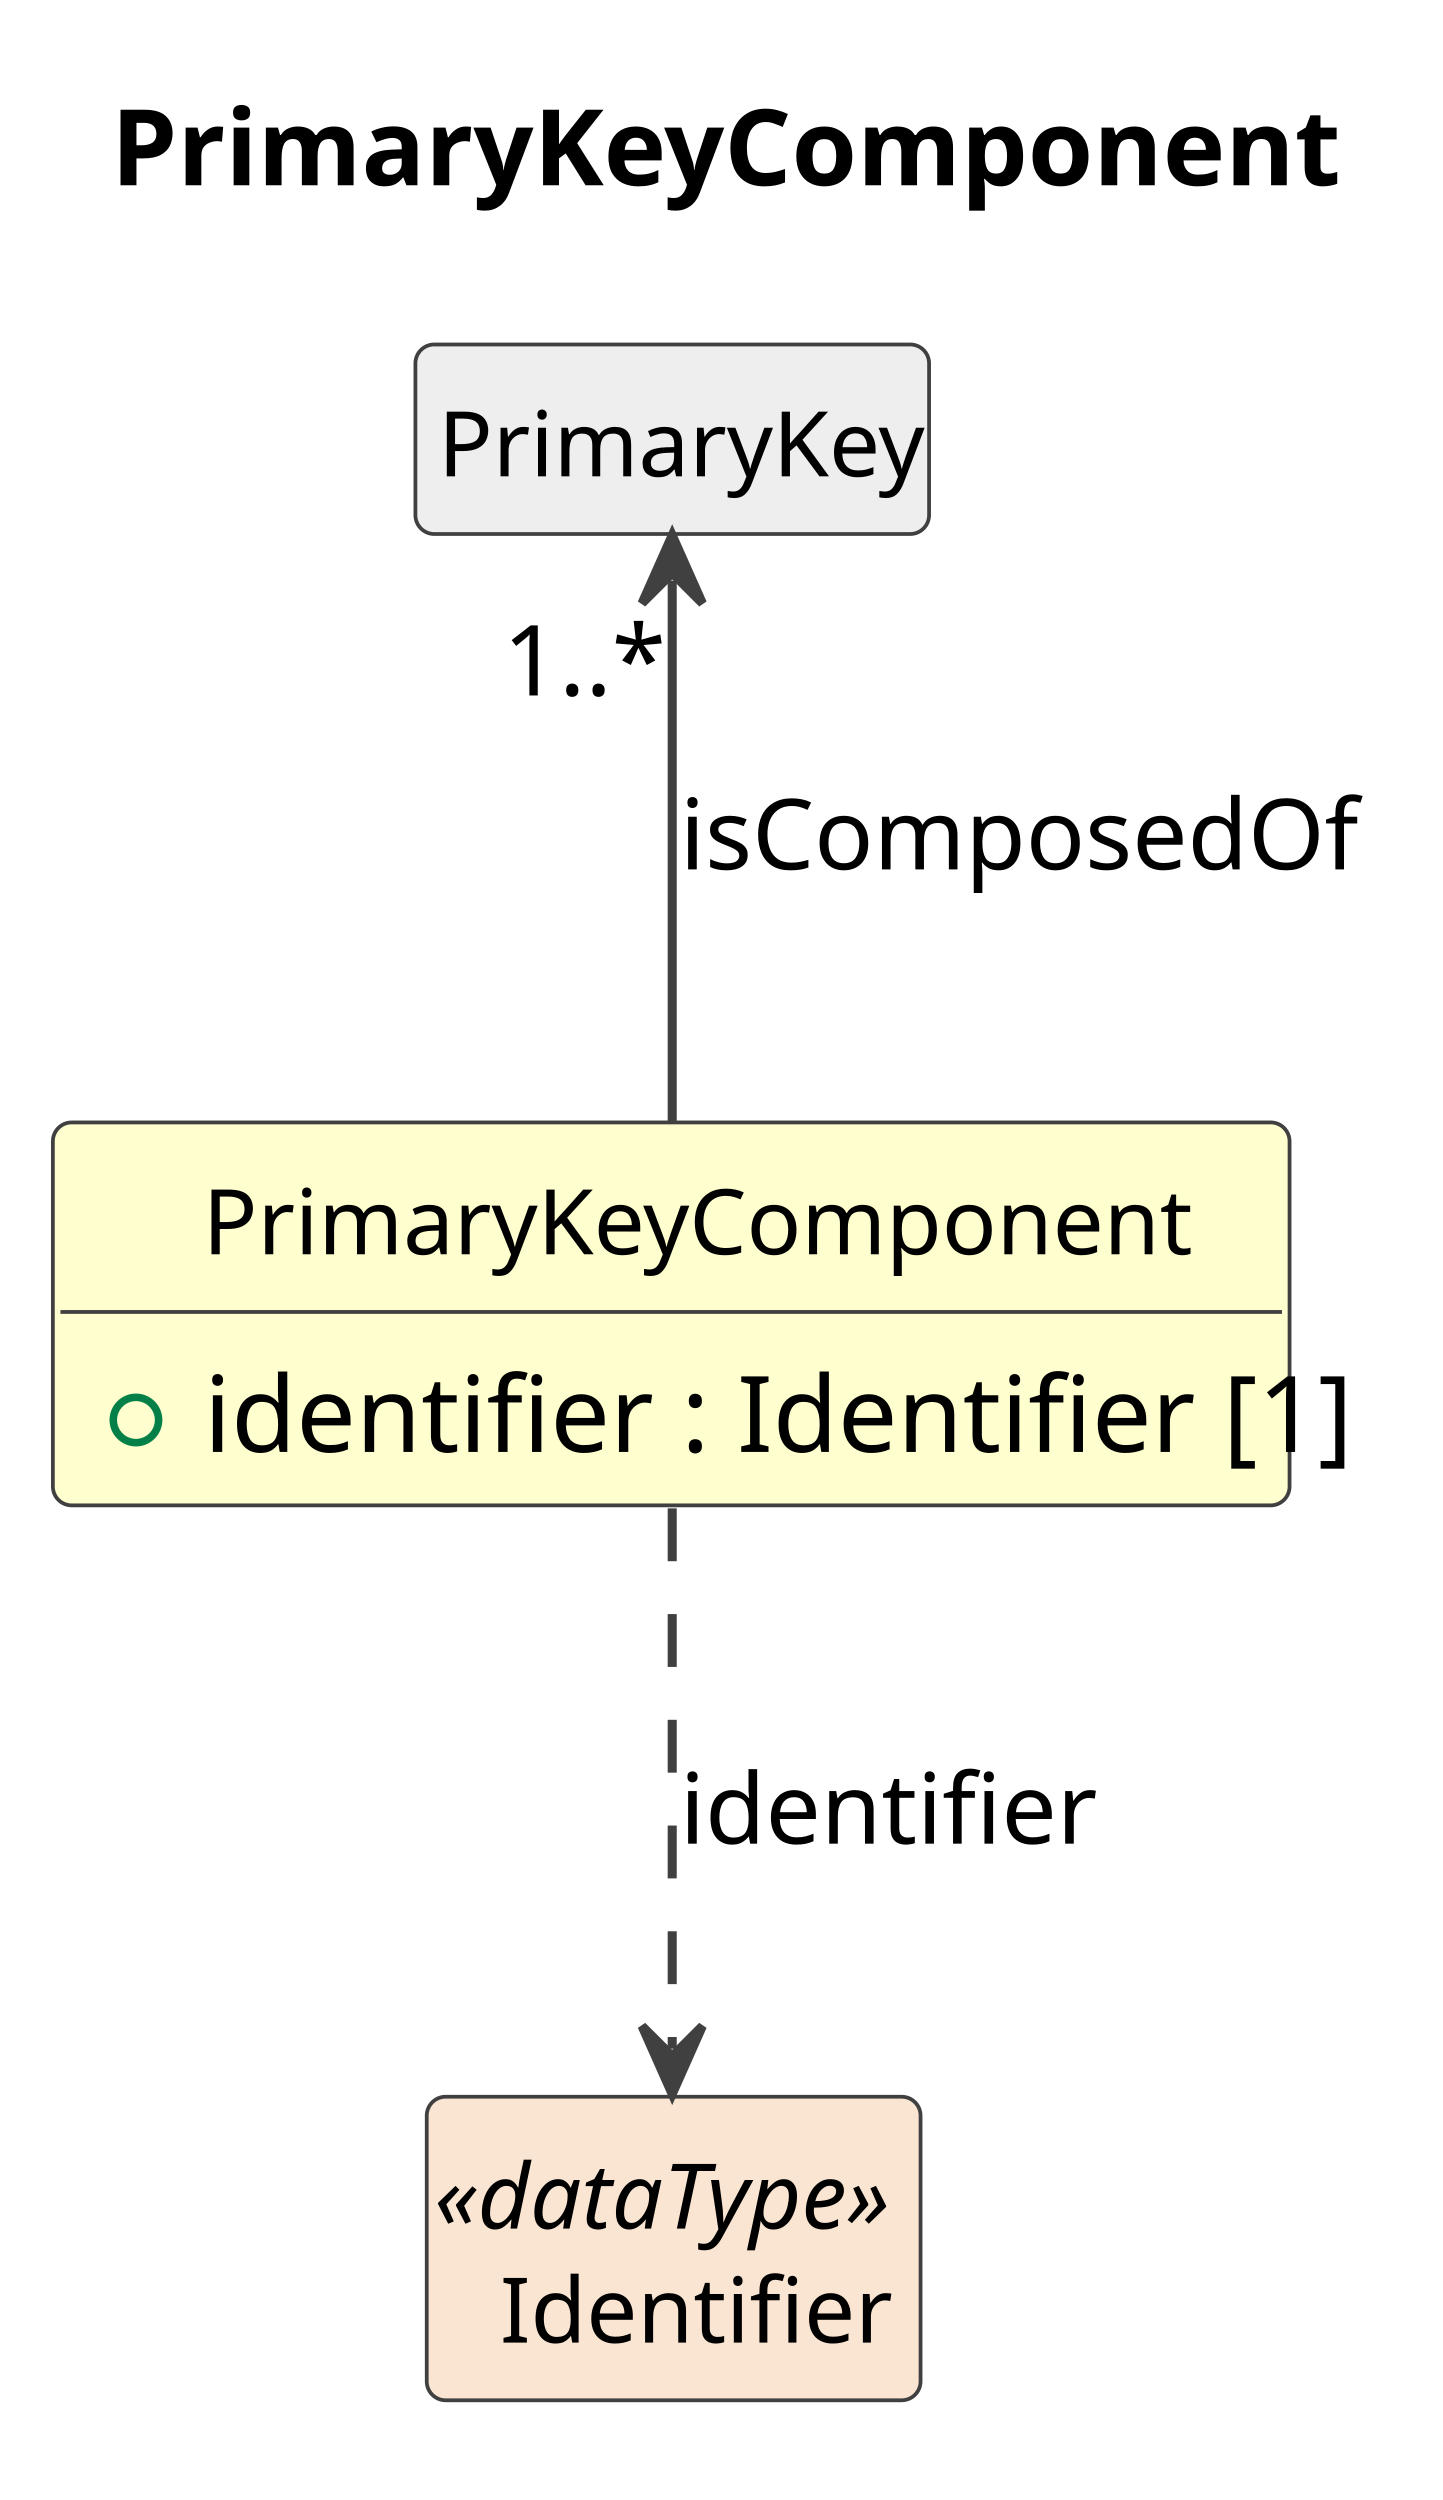
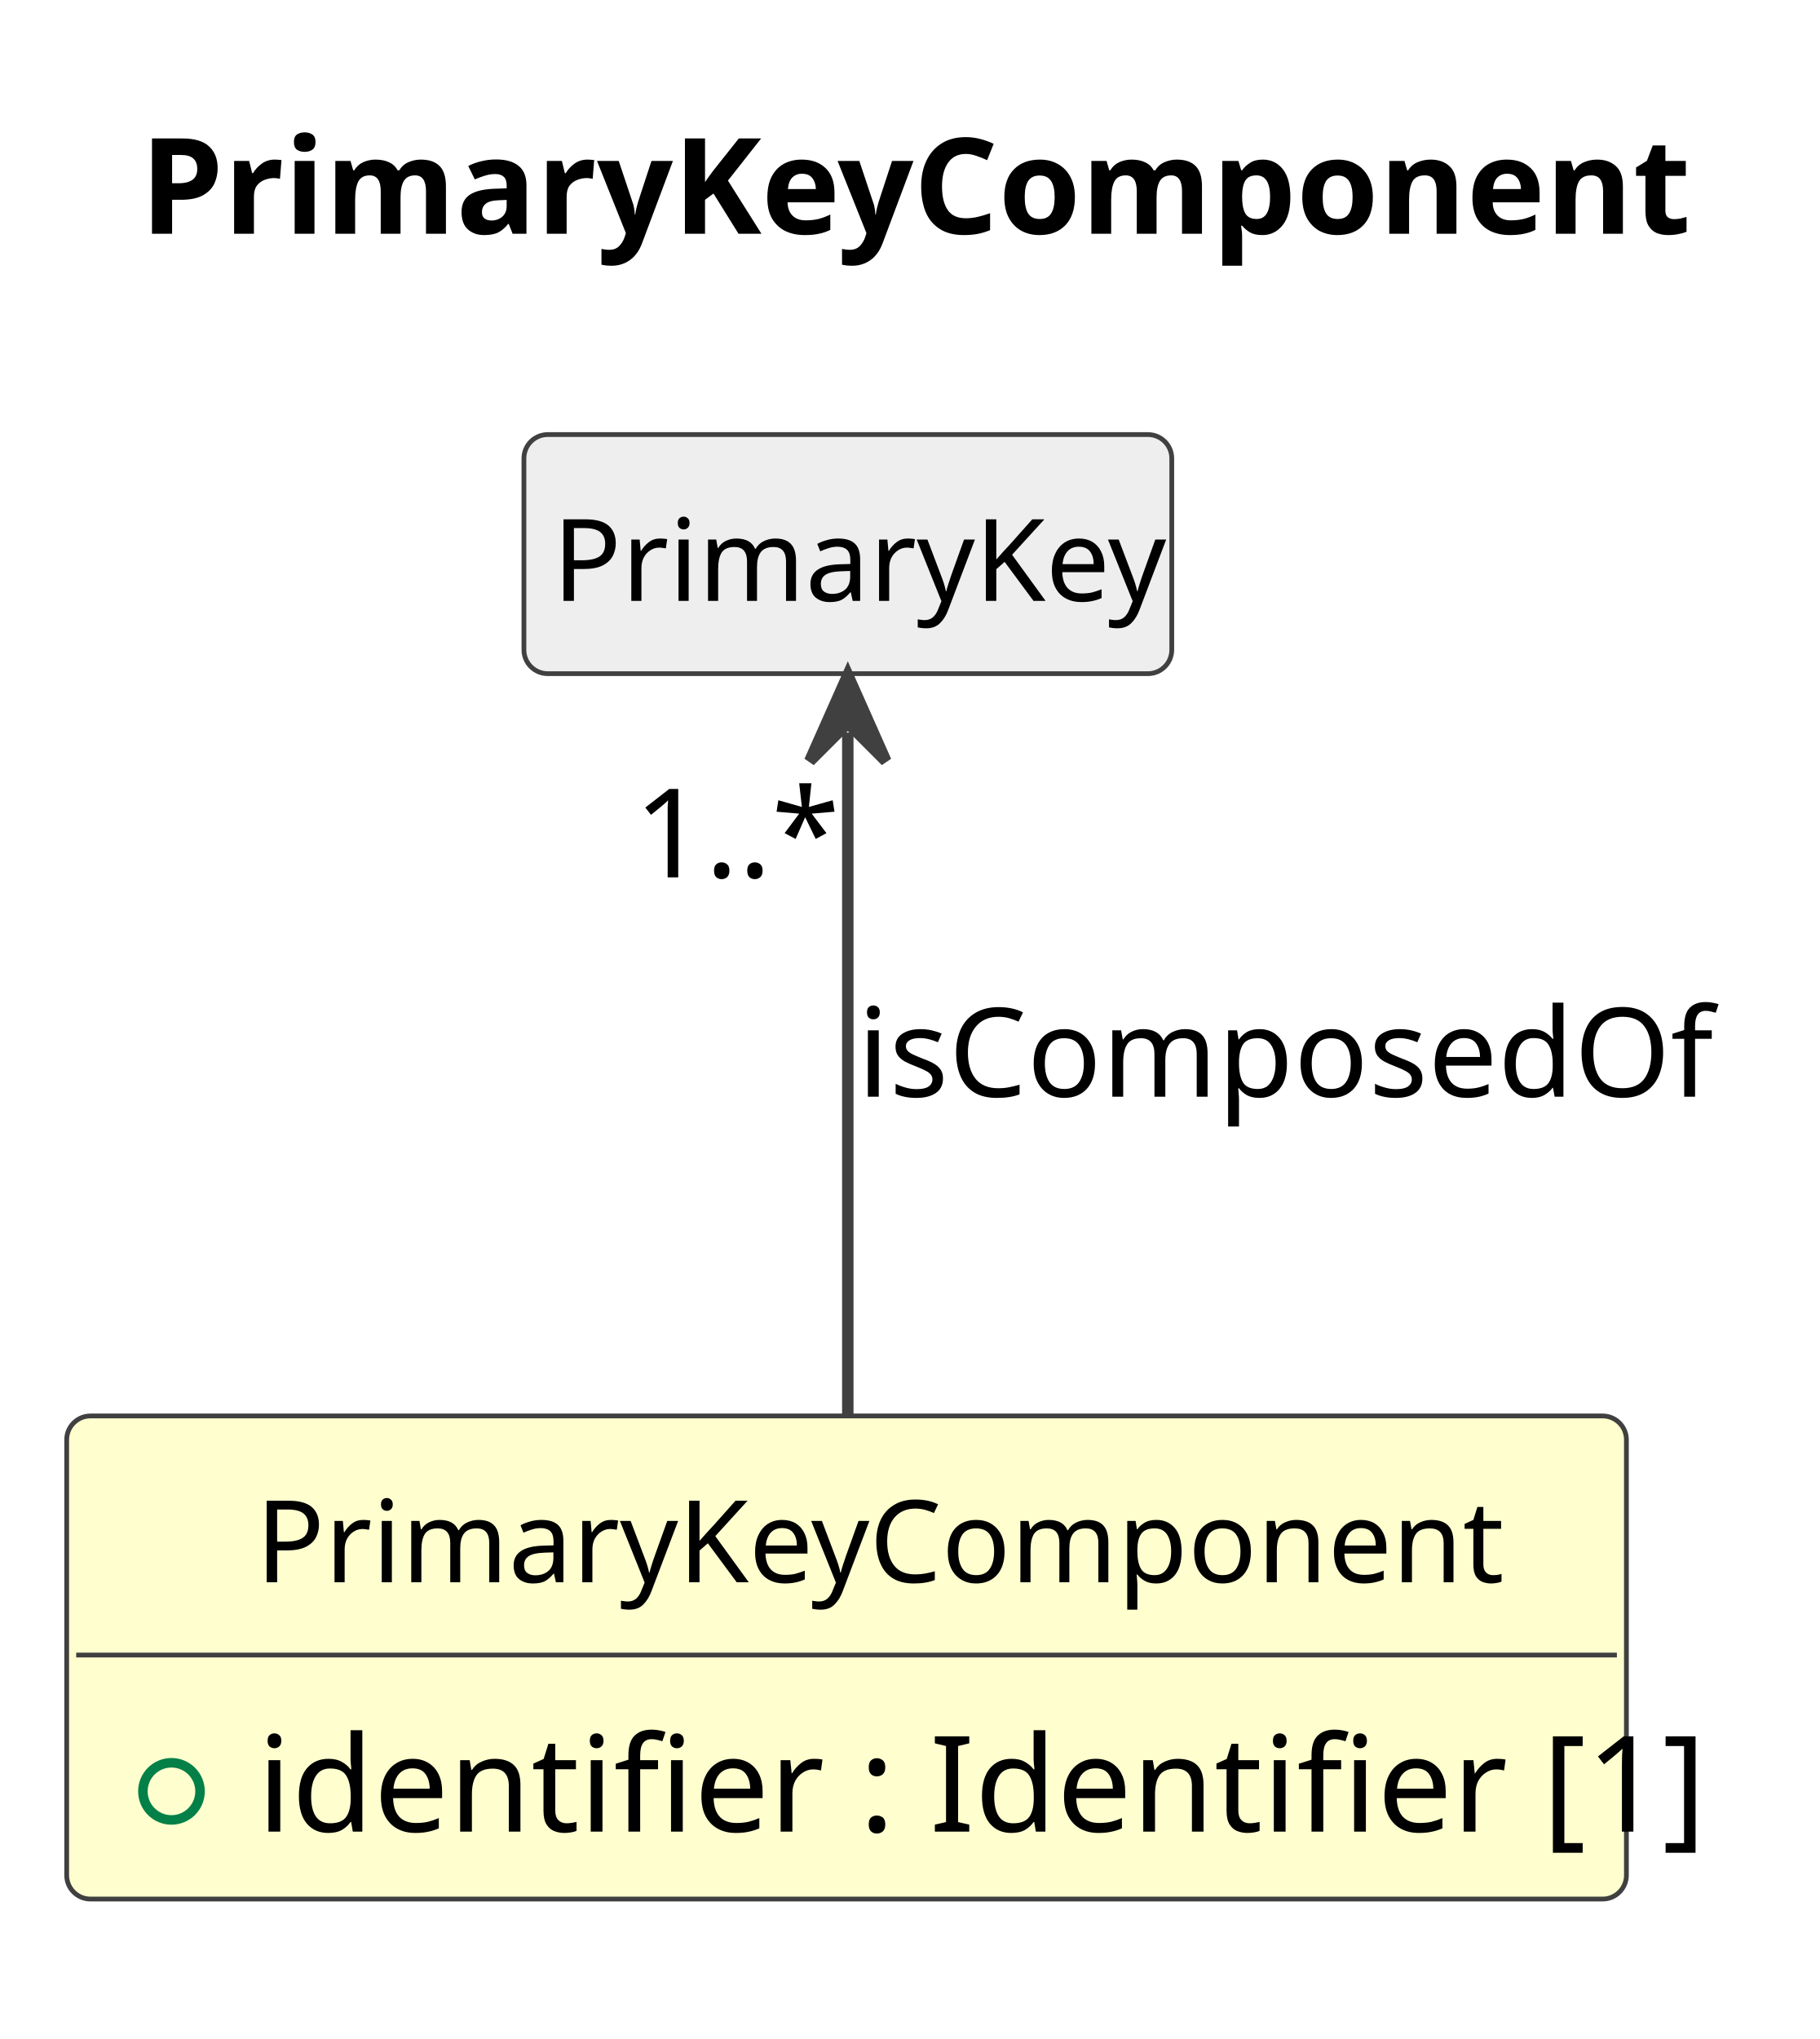
- <svg xmlns="http://www.w3.org/2000/svg" contentStyleType="text/css" data-diagram-type="CLASS" height="331px" preserveAspectRatio="none" style="width:191px;height:331px;background:#FFFFFF;" version="1.1" viewBox="0 0 191 331" width="191px" zoomAndPan="magnify">
+ <svg xmlns="http://www.w3.org/2000/svg" contentStyleType="text/css" data-diagram-type="CLASS" height="214px" preserveAspectRatio="none" style="width:191px;height:214px;background:#FFFFFF;" version="1.1" viewBox="0 0 191 214" width="191px" zoomAndPan="magnify">
  <defs />
  <g>
    <g class="title" data-source-line="1">
      <text fill="#000000" font-family="sans-serif" font-size="14" font-weight="700" lengthAdjust="spacing" textLength="155.593" x="14.693" y="24.533">PrimaryKeyComponent</text>
    </g>
    <g class="entity" data-qualified-name="PrimaryKeyComponent" data-source-line="12" id="ent0002">
      <rect fill="#FEFECE" height="50.703" rx="2.5" ry="2.5" style="stroke:#404040;stroke-width:0.5;" width="163.737" x="7" y="148.609" />
      <text fill="#000000" font-family="sans-serif" font-size="12" lengthAdjust="spacing" textLength="124.049" x="26.844" y="166.066">PrimaryKeyComponent</text>
      <line style="stroke:#404040;stroke-width:0.5;" x1="8" x2="169.737" y1="173.703" y2="173.703" />
      <g data-visibility-modifier="PUBLIC_FIELD">
        <ellipse cx="18" cy="188.008" fill="none" rx="3" ry="3" style="stroke:#038048;stroke-width:1;" />
      </g>
      <text fill="#000000" font-family="sans-serif" font-size="14" lengthAdjust="spacing" textLength="137.737" x="27" y="192.236">identifier : Identifier [1]</text>
    </g>
    <g class="entity" data-qualified-name="PrimaryKey" data-source-line="15" id="ent0003">
      <rect fill="#EEEEEE" height="25.094" rx="2.5" ry="2.5" style="stroke:#404040;stroke-width:0.5;" width="68.01" x="55" y="45.609" />
      <text fill="#000000" font-family="sans-serif" font-size="12" lengthAdjust="spacing" textLength="62.01" x="58" y="63.066">PrimaryKey</text>
    </g>
-     <g class="entity" data-qualified-name="Identifier" data-source-line="17" id="ent0005">
-       <rect fill="#FAE5D3" height="40.188" rx="2.5" ry="2.5" style="stroke:#404040;stroke-width:0.5;" width="65.381" x="56.5" y="277.609" />
-       <text fill="#000000" font-family="sans-serif" font-size="12" font-style="italic" lengthAdjust="spacing" textLength="63.381" x="57.5" y="295.066">«dataType»</text>
-       <text fill="#000000" font-family="sans-serif" font-size="12" lengthAdjust="spacing" textLength="46.025" x="66.178" y="310.16">Identifier</text>
-     </g>
    <g class="link" data-entity-1="ent0003" data-entity-2="ent0002" data-link-type="dependency" data-source-line="16" id="lnk4">
      <path codeLine="16" d="M89,76.879 C89,95.079 89,124.469 89,148.439" fill="none" id="PrimaryKey-backto-PrimaryKeyComponent" style="stroke:#404040;stroke-width:1.2;" />
      <polygon fill="#404040" points="89,70.879,85,79.879,89,75.879,93,79.879,89,70.879" style="stroke:#404040;stroke-width:1.2;" />
      <text fill="#000000" font-family="sans-serif" font-size="13" lengthAdjust="spacing" textLength="85.979" x="90" y="115.105">isComposedOf</text>
      <text fill="#000000" font-family="sans-serif" font-size="13" lengthAdjust="spacing" textLength="19.513" x="66.59" y="92.081">1..*</text>
    </g>
-     <g class="link" data-entity-1="ent0002" data-entity-2="ent0005" data-link-type="dependency" data-source-line="18" id="lnk6">
-       <path codeLine="18" d="M89,199.699 C89,222.579 89,250.219 89,271.249" fill="none" id="PrimaryKeyComponent-to-Identifier" style="stroke:#404040;stroke-width:1.2;stroke-dasharray:7,7;" />
-       <polygon fill="#404040" points="89,277.249,93,268.249,89,272.249,85,268.249,89,277.249" style="stroke:#404040;stroke-width:1.2;" />
-       <text fill="#000000" font-family="sans-serif" font-size="13" lengthAdjust="spacing" textLength="49.137" x="90" y="244.105">identifier</text>
-     </g>
  </g>
</svg>
